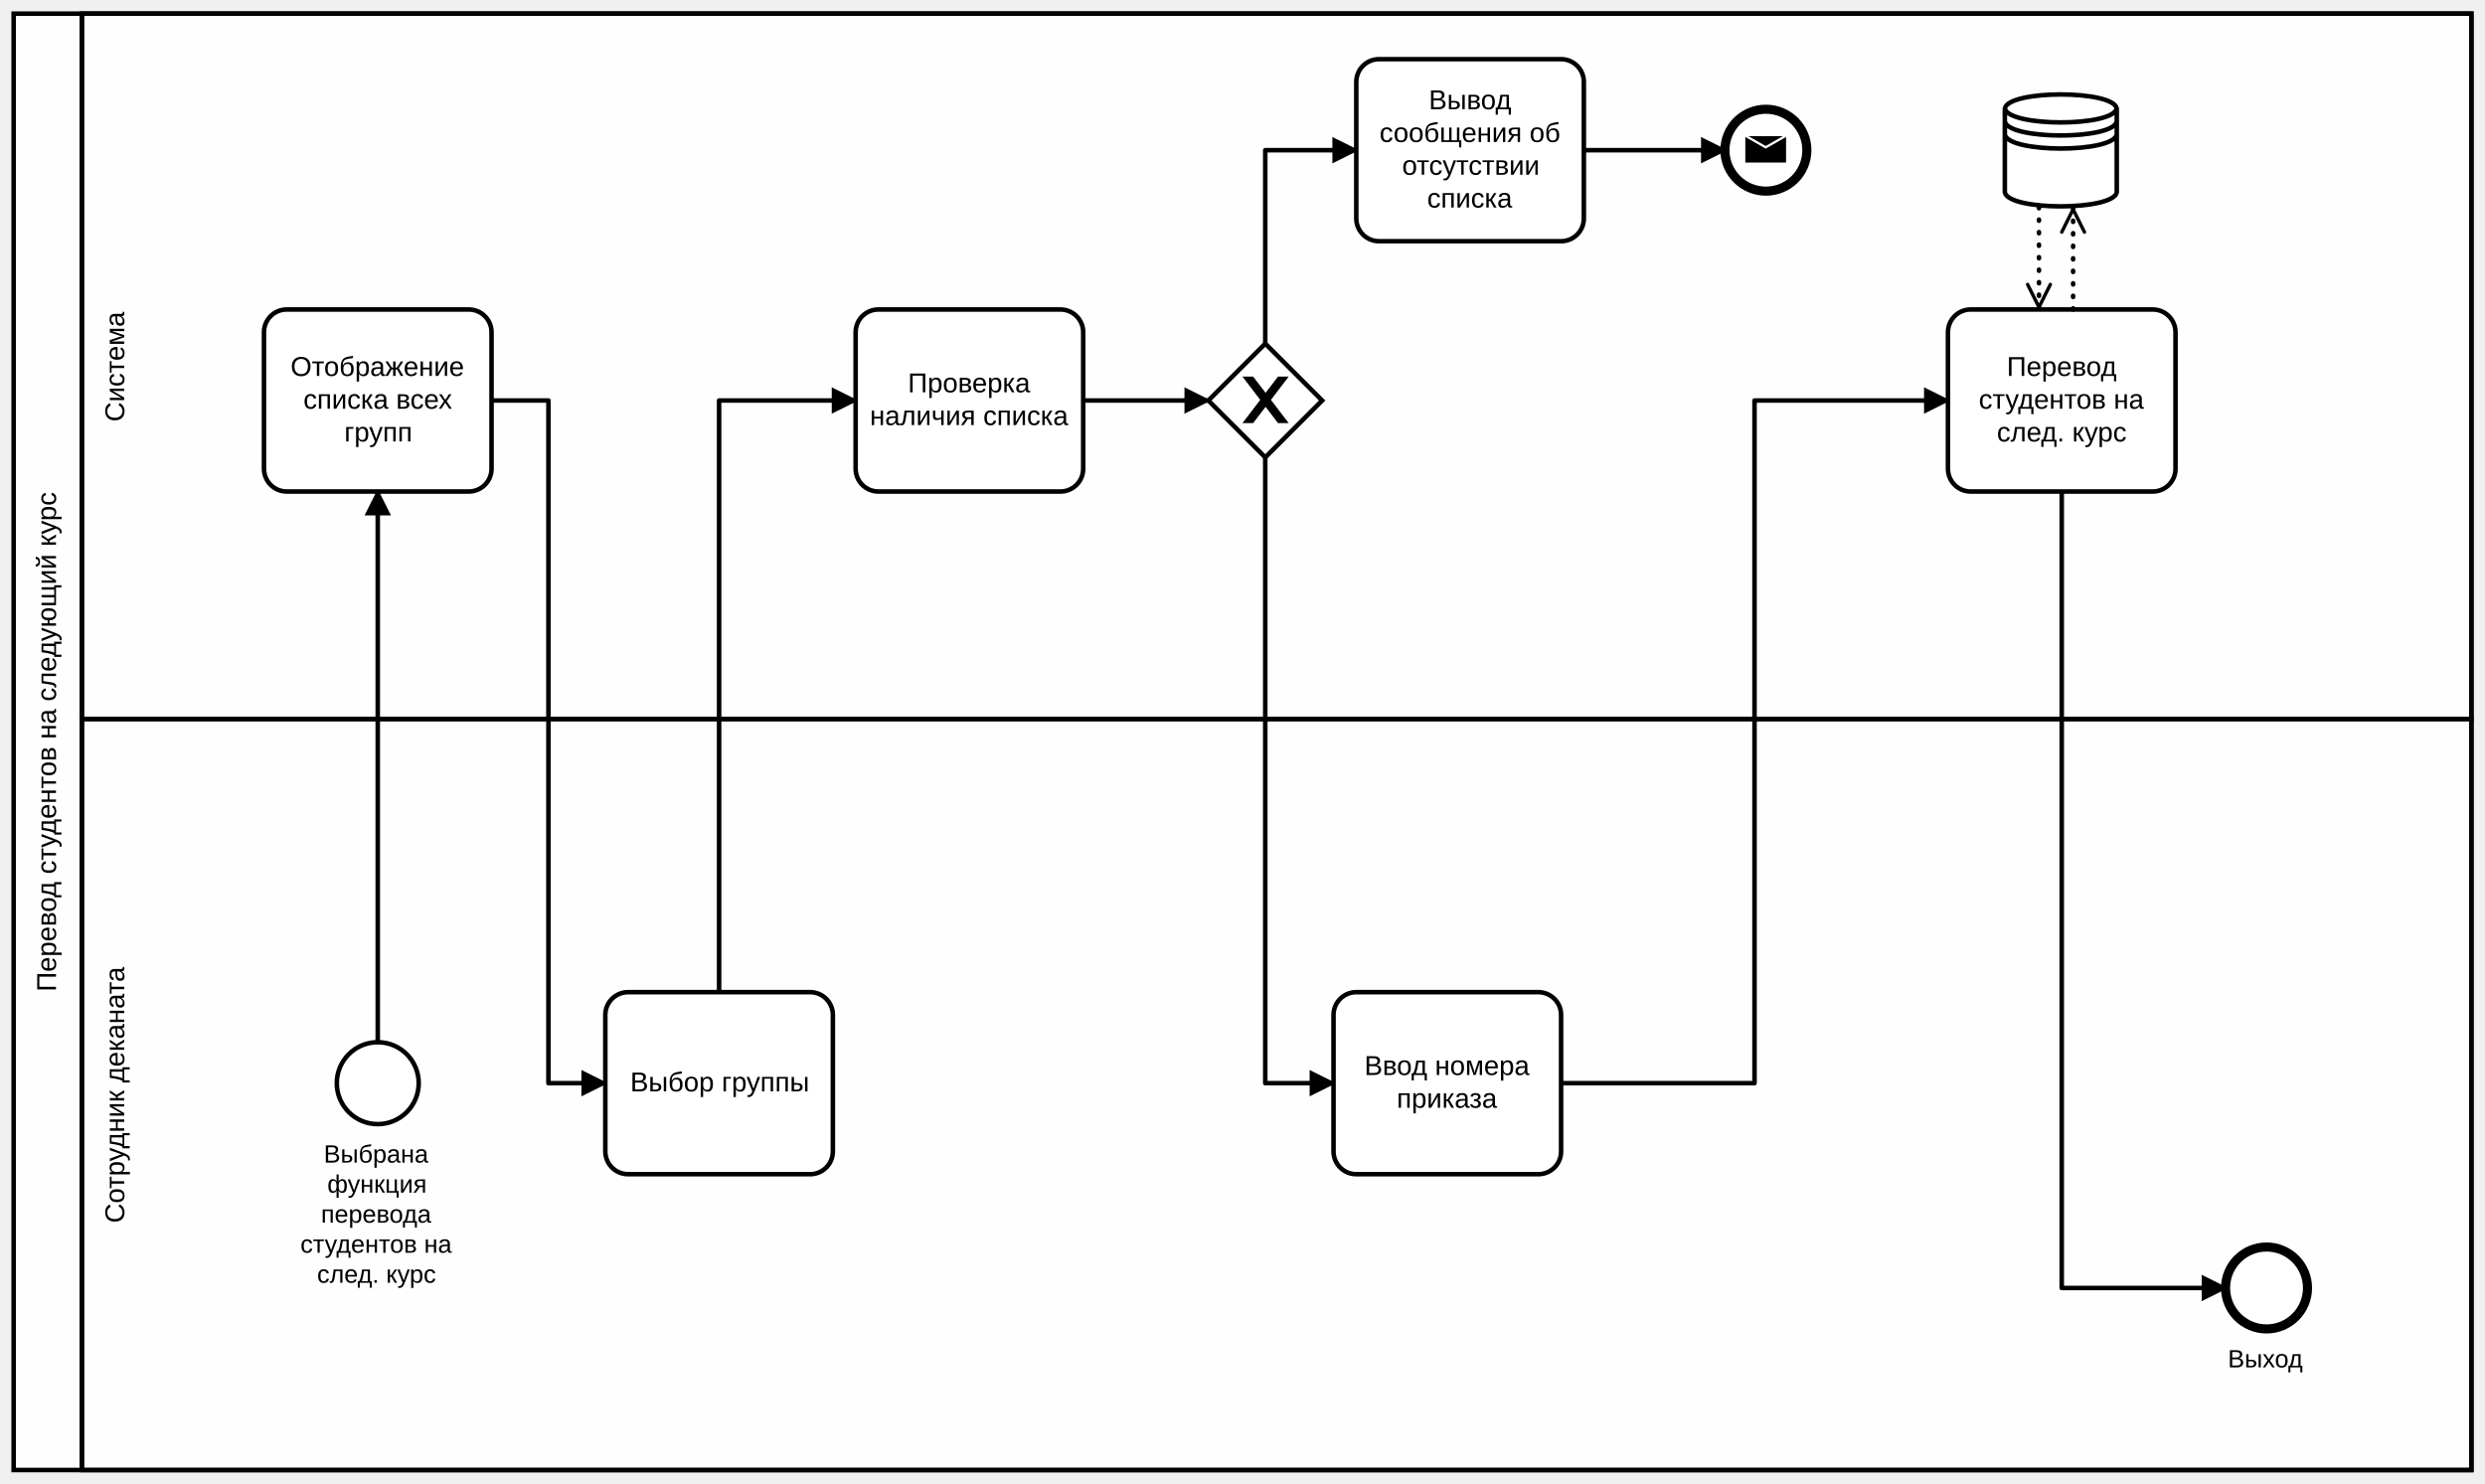
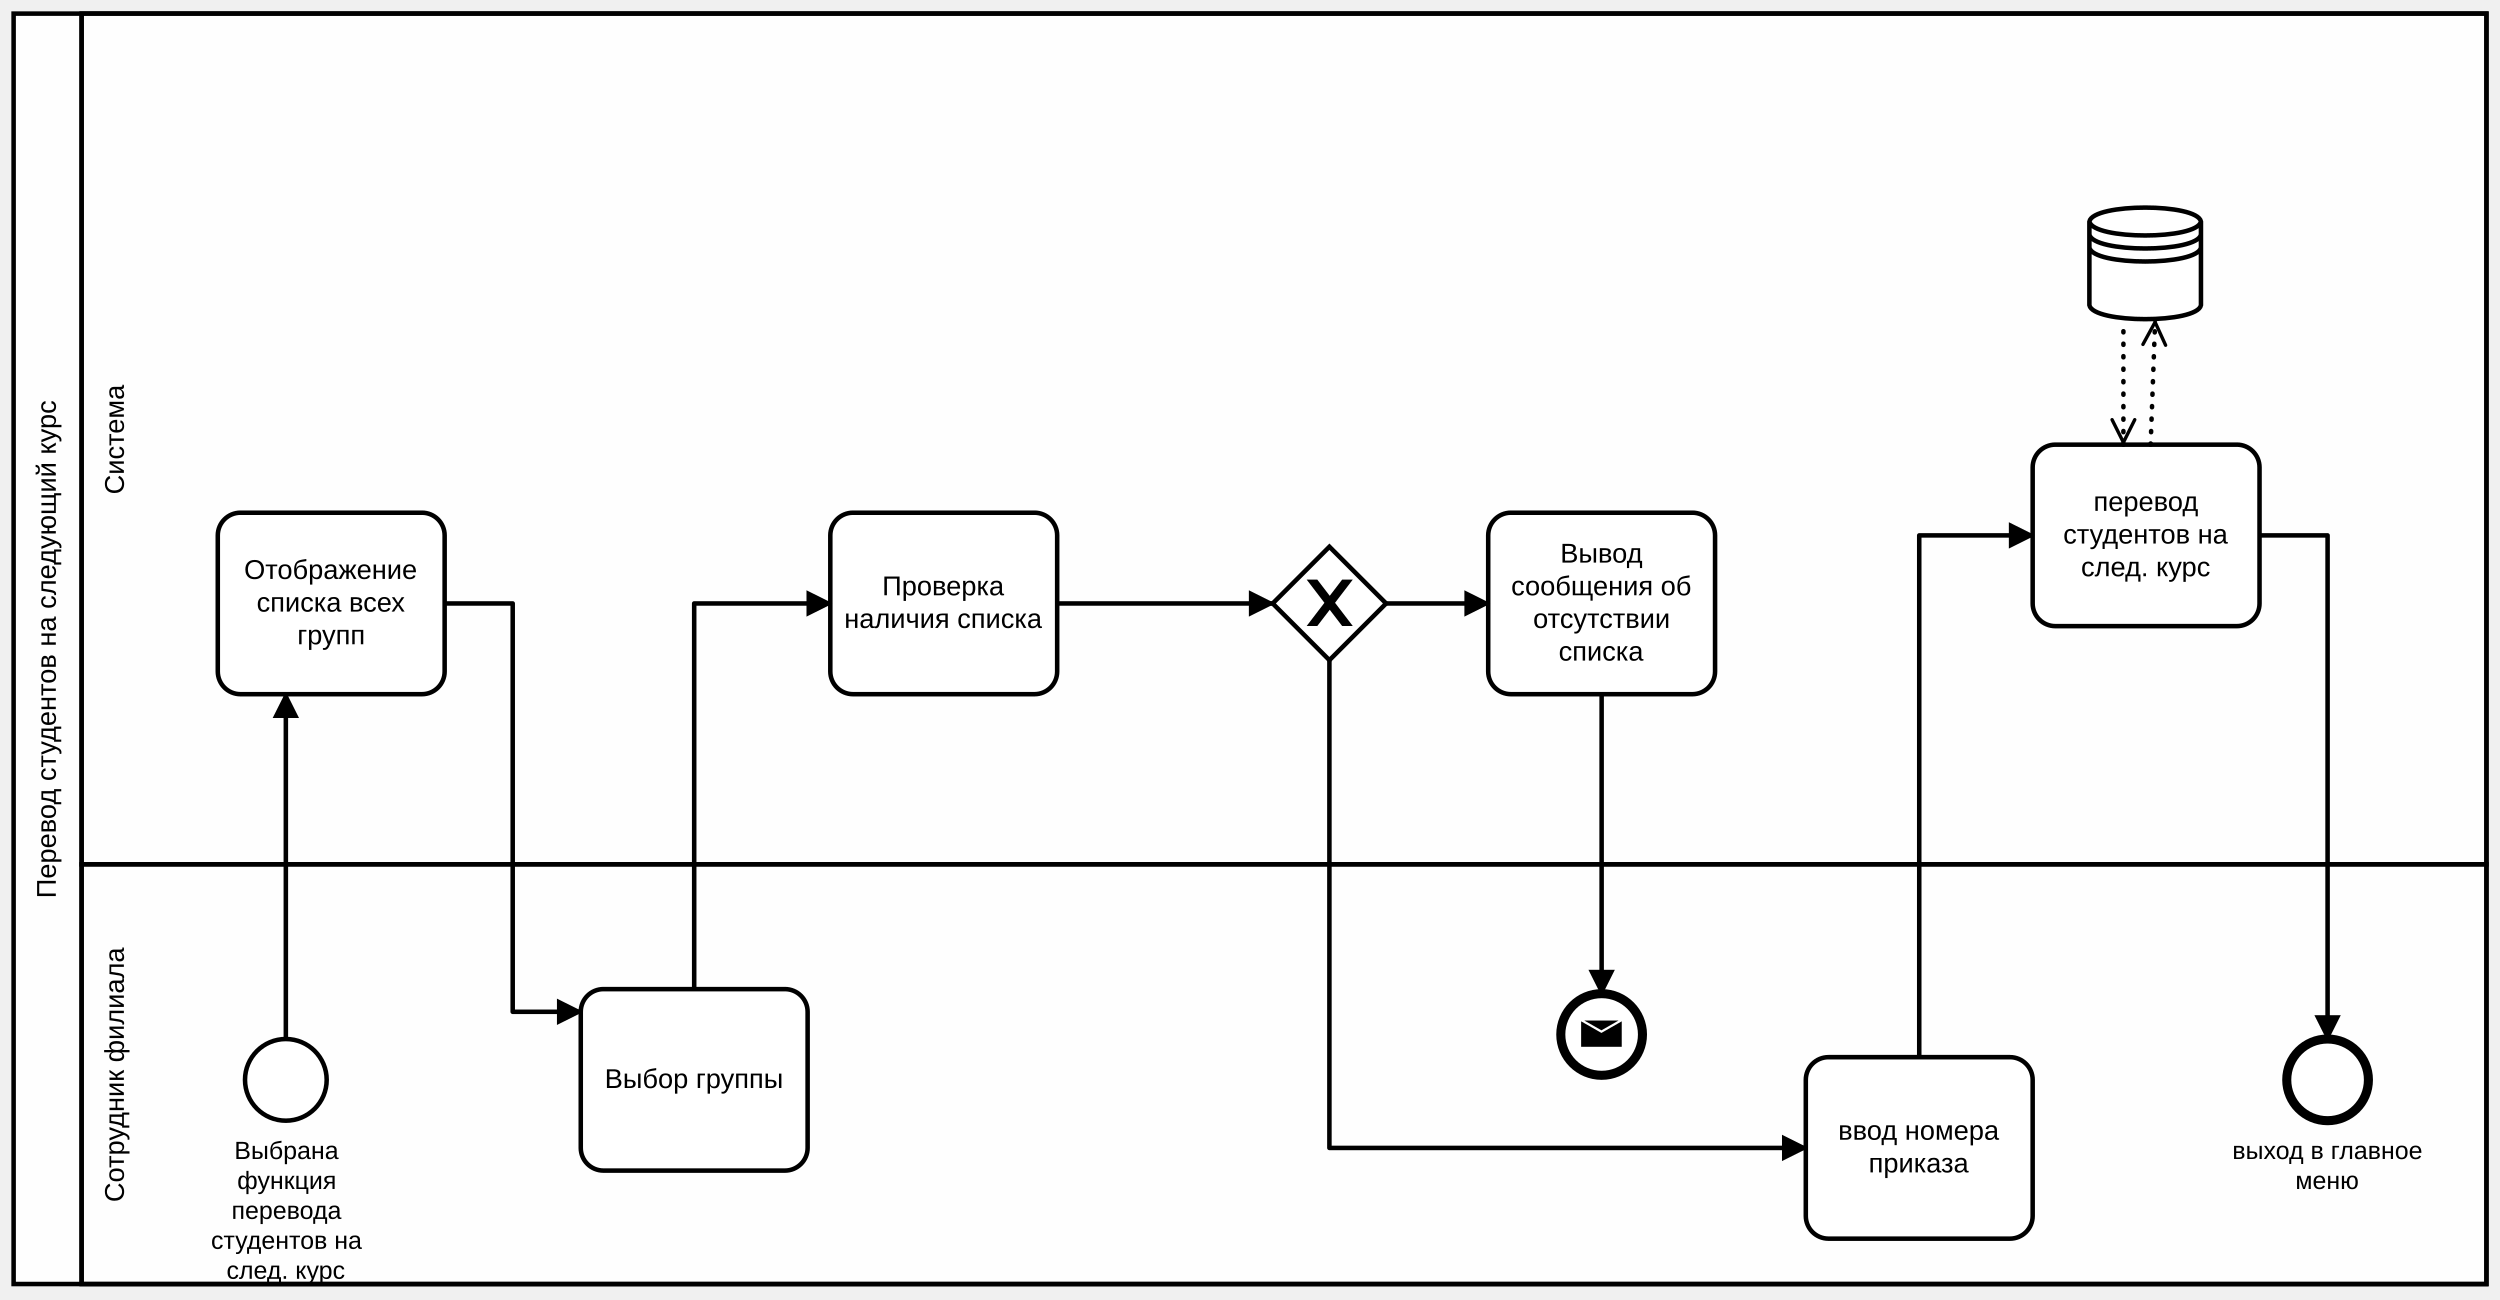
- <svg xmlns="http://www.w3.org/2000/svg" width="1092" height="652" viewBox="154 74 1092 652" version="1.1">
+ <svg xmlns="http://www.w3.org/2000/svg" width="1102" height="573" viewBox="154 74 1102 573" version="1.1">
  <defs>
-     <marker id="sequenceflow-end-white-black-bxwjdmdmj7q3dlsrsymiuzfmc" viewBox="0 0 20 20" refX="11" refY="10" markerWidth="10" markerHeight="10" orient="auto">
+     <marker id="sequenceflow-end-white-black-boinxsj620ycn1fv8yv02k9v6" viewBox="0 0 20 20" refX="11" refY="10" markerWidth="10" markerHeight="10" orient="auto">
      <path d="M 1 5 L 11 10 L 1 15 Z" style="fill: black; stroke-width: 1px; stroke-linecap: round; stroke-dasharray: 10000, 1; stroke: black;" />
    </marker>
-     <marker id="association-end-white-black-bxwjdmdmj7q3dlsrsymiuzfmc" viewBox="0 0 20 20" refX="12" refY="10" markerWidth="10" markerHeight="10" orient="auto">
+     <marker id="association-end-white-black-boinxsj620ycn1fv8yv02k9v6" viewBox="0 0 20 20" refX="12" refY="10" markerWidth="10" markerHeight="10" orient="auto">
      <path d="M 1 5 L 11 10 L 1 15" style="fill: none; stroke-width: 1.5px; stroke-linecap: round; stroke-dasharray: 10000, 1; stroke: black;" />
    </marker>
  </defs>
  <g class="djs-group">
-     <g class="djs-element djs-shape" data-element-id="Participant_1w5b4zt" style="display: block;" transform="matrix(1 0 0 1 160 80)">
-       <g class="djs-visual">
-         <rect x="0" y="0" width="1080" height="640" rx="0" ry="0" style="stroke: black; stroke-width: 2px; fill: white; fill-opacity: 0.95;" />
-         <polyline points="30,0 30,640 " style="fill: none; stroke: black; stroke-width: 2px;" />
-         <text lineHeight="1.2" class="djs-label" style="font-family: Arial, sans-serif; font-size: 12px; font-weight: normal; fill: black;" transform="matrix(-1.83697e-16 -1 1 -1.83697e-16 0 640)">
-           <tspan x="210.25" y="18.6">Перевод студентов на следующий курс</tspan>
+     <g class="djs-element djs-shape" data-element-id="Participant_02ie97o" style="display: block;" transform="matrix(1 0 0 1 160 80)">
+       <g class="djs-visual">
+         <rect x="0" y="0" width="1090" height="560" rx="0" ry="0" style="stroke: black; stroke-width: 2px; fill: white; fill-opacity: 0.95;" />
+         <polyline points="30,0 30,560 " style="fill: none; stroke: black; stroke-width: 2px;" />
+         <text lineHeight="1.2" class="djs-label" style="font-family: Arial, sans-serif; font-size: 12px; font-weight: normal; fill: black;" transform="matrix(-1.83697e-16 -1 1 -1.83697e-16 0 560)">
+           <tspan x="170.047" y="18.6">Перевод студентов на следующий курс</tspan>
        </text>
      </g>
-       <rect class="djs-hit djs-hit-click-stroke" x="0" y="0" width="1080" height="640" style="fill: none; stroke-opacity: 0; stroke: white; stroke-width: 15px;" />
-       <rect class="djs-hit djs-hit-all" x="0" y="0" width="30" height="640" style="fill: none; stroke-opacity: 0; stroke: white; stroke-width: 15px;" />
-       <rect x="-6" y="-6" width="1092" height="652" class="djs-outline" style="fill: none;" />
+       <rect x="-6" y="-6" width="1102" height="572" class="djs-outline" style="fill: none;" />
+       <rect class="djs-hit djs-hit-click-stroke" x="0" y="0" width="1090" height="560" style="fill: none; stroke-opacity: 0; stroke: white; stroke-width: 15px;" />
+       <rect class="djs-hit djs-hit-all" x="0" y="0" width="30" height="560" style="fill: none; stroke-opacity: 0; stroke: white; stroke-width: 15px;" />
    </g>
    <g class="djs-children">
      <g class="djs-group">
-         <g class="djs-element djs-shape" data-element-id="Lane_1o9xf91" style="display: block;" transform="matrix(1 0 0 1 190 80)">
-           <g class="djs-visual">
-             <rect x="0" y="0" width="1050" height="310" rx="0" ry="0" style="stroke: black; stroke-width: 2px; fill: white; fill-opacity: 0.35;" />
-             <text lineHeight="1.2" class="djs-label" style="font-family: Arial, sans-serif; font-size: 12px; font-weight: normal; fill: black;" transform="matrix(-1.83697e-16 -1 1 -1.83697e-16 0 310)">
-               <tspan x="130.672" y="18.6">Система</tspan>
-             </text>
-           </g>
-           <rect class="djs-hit djs-hit-click-stroke" x="0" y="0" width="1050" height="310" style="fill: none; stroke-opacity: 0; stroke: white; stroke-width: 15px;" />
-           <rect class="djs-hit djs-hit-all" x="0" y="0" width="30" height="310" style="fill: none; stroke-opacity: 0; stroke: white; stroke-width: 15px;" />
-           <rect x="-6" y="-6" width="1062" height="322" class="djs-outline" style="fill: none;" />
-         </g>
-       </g>
-       <g class="djs-group">
-         <g class="djs-element djs-shape" data-element-id="Lane_1e8gjlk" style="display: block;" transform="matrix(1 0 0 1 190 390)">
-           <g class="djs-visual">
-             <rect x="0" y="0" width="1050" height="330" rx="0" ry="0" style="stroke: black; stroke-width: 2px; fill: white; fill-opacity: 0.35;" />
-             <text lineHeight="1.2" class="djs-label" style="font-family: Arial, sans-serif; font-size: 12px; font-weight: normal; fill: black;" transform="matrix(-1.83697e-16 -1 1 -1.83697e-16 0 330)">
-               <tspan x="108.555" y="18.6">Сотрудник деканата</tspan>
-             </text>
-           </g>
-           <rect class="djs-hit djs-hit-click-stroke" x="0" y="0" width="1050" height="330" style="fill: none; stroke-opacity: 0; stroke: white; stroke-width: 15px;" />
-           <rect class="djs-hit djs-hit-all" x="0" y="0" width="30" height="330" style="fill: none; stroke-opacity: 0; stroke: white; stroke-width: 15px;" />
-           <rect x="-6" y="-6" width="1062" height="342" class="djs-outline" style="fill: none;" />
-         </g>
-       </g>
-       <g class="djs-group">
-         <g class="djs-element djs-connection" data-element-id="Flow_1fb77ia" style="display: block;">
-           <g class="djs-visual">
-             <path d="m  470,510L470,250 L530,250 " style="fill: none; stroke-width: 2px; stroke: black; stroke-linejoin: round; marker-end: url('#sequenceflow-end-white-black-bxwjdmdmj7q3dlsrsymiuzfmc');" />
-           </g>
-           <polyline points="470,510 470,250 530,250 " class="djs-hit djs-hit-stroke" style="fill: none; stroke-opacity: 0; stroke: white; stroke-width: 15px;" />
-           <rect x="464" y="244" width="72" height="272" class="djs-outline" style="fill: none;" />
-         </g>
-       </g>
-       <g class="djs-group">
-         <g class="djs-element djs-connection" data-element-id="Flow_18m4a35" style="display: block;">
-           <g class="djs-visual">
-             <path d="m  370,250L395,250 L395,550 L420,550 " style="fill: none; stroke-width: 2px; stroke: black; stroke-linejoin: round; marker-end: url('#sequenceflow-end-white-black-bxwjdmdmj7q3dlsrsymiuzfmc');" />
-           </g>
-           <polyline points="370,250 395,250 395,550 420,550 " class="djs-hit djs-hit-stroke" style="fill: none; stroke-opacity: 0; stroke: white; stroke-width: 15px;" />
-           <rect x="364" y="244" width="62" height="312" class="djs-outline" style="fill: none;" />
-         </g>
-       </g>
-       <g class="djs-group">
-         <g class="djs-element djs-connection" data-element-id="Flow_16y15hx" style="display: block;">
-           <g class="djs-visual">
-             <path d="m  320,532L320,290 " style="fill: none; stroke-width: 2px; stroke: black; stroke-linejoin: round; marker-end: url('#sequenceflow-end-white-black-bxwjdmdmj7q3dlsrsymiuzfmc');" />
-           </g>
-           <polyline points="320,532 320,290 " class="djs-hit djs-hit-stroke" style="fill: none; stroke-opacity: 0; stroke: white; stroke-width: 15px;" />
-           <rect x="314" y="284" width="12" height="254" class="djs-outline" style="fill: none;" />
-         </g>
-       </g>
-       <g class="djs-group">
-         <g class="djs-element djs-connection" data-element-id="Flow_0522mp9" style="display: block;">
-           <g class="djs-visual">
-             <path d="m  1060,290L1060,640 L1132,640 " style="fill: none; stroke-width: 2px; stroke: black; stroke-linejoin: round; marker-end: url('#sequenceflow-end-white-black-bxwjdmdmj7q3dlsrsymiuzfmc');" />
-           </g>
-           <polyline points="1060,290 1060,640 1132,640 " class="djs-hit djs-hit-stroke" style="fill: none; stroke-opacity: 0; stroke: white; stroke-width: 15px;" />
-           <rect x="1054" y="284" width="84" height="362" class="djs-outline" style="fill: none;" />
-         </g>
-       </g>
-       <g class="djs-group">
-         <g class="djs-element djs-connection" data-element-id="Flow_06qd315" style="display: block;">
-           <g class="djs-visual">
-             <path d="m  630,250L685,250 " style="fill: none; stroke-width: 2px; stroke: black; stroke-linejoin: round; marker-end: url('#sequenceflow-end-white-black-bxwjdmdmj7q3dlsrsymiuzfmc');" />
-           </g>
-           <polyline points="630,250 685,250 " class="djs-hit djs-hit-stroke" style="fill: none; stroke-opacity: 0; stroke: white; stroke-width: 15px;" />
-           <rect x="624" y="244" width="67" height="12" class="djs-outline" style="fill: none;" />
-         </g>
-       </g>
-       <g class="djs-group">
-         <g class="djs-element djs-connection" data-element-id="Flow_1i7i1wc" style="display: block;">
-           <g class="djs-visual">
-             <path d="m  710,225L710,140 L750,140 " style="fill: none; stroke-width: 2px; stroke: black; stroke-linejoin: round; marker-end: url('#sequenceflow-end-white-black-bxwjdmdmj7q3dlsrsymiuzfmc');" />
-           </g>
-           <polyline points="710,225 710,140 750,140 " class="djs-hit djs-hit-stroke" style="fill: none; stroke-opacity: 0; stroke: white; stroke-width: 15px;" />
-           <rect x="704" y="134" width="52" height="97" class="djs-outline" style="fill: none;" />
-         </g>
-       </g>
-       <g class="djs-group">
-         <g class="djs-element djs-connection" data-element-id="Flow_12eb4ca" style="display: block;">
-           <g class="djs-visual">
-             <path d="m  850,140L912,140 " style="fill: none; stroke-width: 2px; stroke: black; stroke-linejoin: round; marker-end: url('#sequenceflow-end-white-black-bxwjdmdmj7q3dlsrsymiuzfmc');" />
-           </g>
-           <polyline points="850,140 912,140 " class="djs-hit djs-hit-stroke" style="fill: none; stroke-opacity: 0; stroke: white; stroke-width: 15px;" />
-           <rect x="844" y="134" width="74" height="12" class="djs-outline" style="fill: none;" />
-         </g>
-       </g>
-       <g class="djs-group">
-         <g class="djs-element djs-connection" data-element-id="Flow_02p0nsa" style="display: block;">
-           <g class="djs-visual">
-             <path d="m  710,275L710,550 L740,550 " style="fill: none; stroke-width: 2px; stroke: black; stroke-linejoin: round; marker-end: url('#sequenceflow-end-white-black-bxwjdmdmj7q3dlsrsymiuzfmc');" />
-           </g>
-           <polyline points="710,275 710,550 740,550 " class="djs-hit djs-hit-stroke" style="fill: none; stroke-opacity: 0; stroke: white; stroke-width: 15px;" />
-           <rect x="704" y="269" width="42" height="287" class="djs-outline" style="fill: none;" />
-         </g>
-       </g>
-       <g class="djs-group">
-         <g class="djs-element djs-connection" data-element-id="Flow_0kf8fm5" style="display: block;">
-           <g class="djs-visual">
-             <path d="m  840,550L925,550 L925,250 L1010,250 " style="fill: none; stroke-width: 2px; stroke: black; stroke-linejoin: round; marker-end: url('#sequenceflow-end-white-black-bxwjdmdmj7q3dlsrsymiuzfmc');" />
-           </g>
-           <polyline points="840,550 925,550 925,250 1010,250 " class="djs-hit djs-hit-stroke" style="fill: none; stroke-opacity: 0; stroke: white; stroke-width: 15px;" />
-           <rect x="834" y="244" width="182" height="312" class="djs-outline" style="fill: none;" />
-         </g>
-       </g>
-       <g class="djs-group">
-         <g class="djs-element djs-shape" data-element-id="Event_18f62s4" style="display: block;" transform="matrix(1 0 0 1 1132 622)">
-           <g class="djs-visual">
-             <circle cx="18" cy="18" r="18" style="stroke: black; stroke-width: 4px; fill: white; fill-opacity: 0.95;" />
+         <g class="djs-element djs-shape" data-element-id="Lane_1iuilda" style="display: block;" transform="matrix(1 0 0 1 190 80)">
+           <g class="djs-visual">
+             <rect x="0" y="0" width="1060" height="375" rx="0" ry="0" style="stroke: black; stroke-width: 2px; fill: white; fill-opacity: 0.35;" />
+             <text lineHeight="1.2" class="djs-label" style="font-family: Arial, sans-serif; font-size: 12px; font-weight: normal; fill: black;" transform="matrix(-1.83697e-16 -1 1 -1.83697e-16 0 375)">
+               <tspan x="163.07" y="18.6">Система</tspan>
+             </text>
+           </g>
+           <rect x="-6" y="-6" width="1072" height="387" class="djs-outline" style="fill: none;" />
+           <rect class="djs-hit djs-hit-click-stroke" x="0" y="0" width="1060" height="375" style="fill: none; stroke-opacity: 0; stroke: white; stroke-width: 15px;" />
+           <rect class="djs-hit djs-hit-all" x="0" y="0" width="30" height="375" style="fill: none; stroke-opacity: 0; stroke: white; stroke-width: 15px;" />
+         </g>
+       </g>
+       <g class="djs-group">
+         <g class="djs-element djs-shape" data-element-id="Lane_0mstmm9" style="display: block;" transform="matrix(1 0 0 1 190 455)">
+           <g class="djs-visual">
+             <rect x="0" y="0" width="1060" height="185" rx="0" ry="0" style="stroke: black; stroke-width: 2px; fill: white; fill-opacity: 0.35;" />
+             <text lineHeight="1.2" class="djs-label" style="font-family: Arial, sans-serif; font-size: 12px; font-weight: normal; fill: black;" transform="matrix(-1.83697e-16 -1 1 -1.83697e-16 0 185)">
+               <tspan x="36.102" y="18.6">Сотрудник филиала</tspan>
+             </text>
+           </g>
+           <rect x="-6" y="-6" width="1072" height="197" class="djs-outline" style="fill: none;" />
+           <rect class="djs-hit djs-hit-click-stroke" x="0" y="0" width="1060" height="185" style="fill: none; stroke-opacity: 0; stroke: white; stroke-width: 15px;" />
+           <rect class="djs-hit djs-hit-all" x="0" y="0" width="30" height="185" style="fill: none; stroke-opacity: 0; stroke: white; stroke-width: 15px;" />
+         </g>
+       </g>
+       <g class="djs-group">
+         <g class="djs-element djs-connection" data-element-id="Flow_0frf327" style="display: block;">
+           <g class="djs-visual">
+             <path d="m  740,365L740,580 L950,580 " style="fill: none; stroke-width: 2px; stroke: black; stroke-linejoin: round; marker-end: url('#sequenceflow-end-white-black-boinxsj620ycn1fv8yv02k9v6');" />
+           </g>
+           <polyline points="740,365 740,580 950,580 " class="djs-hit djs-hit-stroke" style="fill: none; stroke-opacity: 0; stroke: white; stroke-width: 15px;" />
+           <rect x="734" y="359" width="222" height="227" class="djs-outline" style="fill: none;" />
+         </g>
+       </g>
+       <g class="djs-group">
+         <g class="djs-element djs-connection" data-element-id="Flow_18vv9p0" style="display: block;">
+           <g class="djs-visual">
+             <path d="m  765,340L810,340 " style="fill: none; stroke-width: 2px; stroke: black; stroke-linejoin: round; marker-end: url('#sequenceflow-end-white-black-boinxsj620ycn1fv8yv02k9v6');" />
+           </g>
+           <polyline points="765,340 810,340 " class="djs-hit djs-hit-stroke" style="fill: none; stroke-opacity: 0; stroke: white; stroke-width: 15px;" />
+           <rect x="759" y="334" width="57" height="12" class="djs-outline" style="fill: none;" />
+         </g>
+       </g>
+       <g class="djs-group">
+         <g class="djs-element djs-connection" data-element-id="Flow_0q92c41" style="display: block;">
+           <g class="djs-visual">
+             <path d="m  860,380L860,512 " style="fill: none; stroke-width: 2px; stroke: black; stroke-linejoin: round; marker-end: url('#sequenceflow-end-white-black-boinxsj620ycn1fv8yv02k9v6');" />
+           </g>
+           <polyline points="860,380 860,512 " class="djs-hit djs-hit-stroke" style="fill: none; stroke-opacity: 0; stroke: white; stroke-width: 15px;" />
+           <rect x="854" y="374" width="12" height="144" class="djs-outline" style="fill: none;" />
+         </g>
+       </g>
+       <g class="djs-group">
+         <g class="djs-element djs-connection" data-element-id="Flow_0l80d15" style="display: block;">
+           <g class="djs-visual">
+             <path d="m  1000,540L1000,310 L1050,310 " style="fill: none; stroke-width: 2px; stroke: black; stroke-linejoin: round; marker-end: url('#sequenceflow-end-white-black-boinxsj620ycn1fv8yv02k9v6');" />
+           </g>
+           <polyline points="1000,540 1000,310 1050,310 " class="djs-hit djs-hit-stroke" style="fill: none; stroke-opacity: 0; stroke: white; stroke-width: 15px;" />
+           <rect x="994" y="304" width="62" height="242" class="djs-outline" style="fill: none;" />
+         </g>
+       </g>
+       <g class="djs-group">
+         <g class="djs-element djs-connection" data-element-id="Flow_1x3v3rg" style="display: block;">
+           <g class="djs-visual">
+             <path d="m  1150,310L1180,310 L1180,532 " style="fill: none; stroke-width: 2px; stroke: black; stroke-linejoin: round; marker-end: url('#sequenceflow-end-white-black-boinxsj620ycn1fv8yv02k9v6');" />
+           </g>
+           <polyline points="1150,310 1180,310 1180,532 " class="djs-hit djs-hit-stroke" style="fill: none; stroke-opacity: 0; stroke: white; stroke-width: 15px;" />
+           <rect x="1144" y="304" width="42" height="234" class="djs-outline" style="fill: none;" />
+         </g>
+       </g>
+       <g class="djs-group">
+         <g class="djs-element djs-connection" data-element-id="Flow_04iigc0" style="display: block;">
+           <g class="djs-visual">
+             <path d="m  280,532L280,380 " style="fill: none; stroke-width: 2px; stroke: black; stroke-linejoin: round; marker-end: url('#sequenceflow-end-white-black-boinxsj620ycn1fv8yv02k9v6');" />
+           </g>
+           <polyline points="280,532 280,380 " class="djs-hit djs-hit-stroke" style="fill: none; stroke-opacity: 0; stroke: white; stroke-width: 15px;" />
+           <rect x="274" y="374" width="12" height="164" class="djs-outline" style="fill: none;" />
+         </g>
+       </g>
+       <g class="djs-group">
+         <g class="djs-element djs-connection" data-element-id="Flow_0ib0ma7" style="display: block;">
+           <g class="djs-visual">
+             <path d="m  350,340L380,340 L380,520 L410,520 " style="fill: none; stroke-width: 2px; stroke: black; stroke-linejoin: round; marker-end: url('#sequenceflow-end-white-black-boinxsj620ycn1fv8yv02k9v6');" />
+           </g>
+           <polyline points="350,340 380,340 380,520 410,520 " class="djs-hit djs-hit-stroke" style="fill: none; stroke-opacity: 0; stroke: white; stroke-width: 15px;" />
+           <rect x="344" y="334" width="72" height="192" class="djs-outline" style="fill: none;" />
+         </g>
+       </g>
+       <g class="djs-group">
+         <g class="djs-element djs-connection" data-element-id="Flow_1fbak07" style="display: block;">
+           <g class="djs-visual">
+             <path d="m  460,510L460,340 L520,340 " style="fill: none; stroke-width: 2px; stroke: black; stroke-linejoin: round; marker-end: url('#sequenceflow-end-white-black-boinxsj620ycn1fv8yv02k9v6');" />
+           </g>
+           <polyline points="460,510 460,340 520,340 " class="djs-hit djs-hit-stroke" style="fill: none; stroke-opacity: 0; stroke: white; stroke-width: 15px;" />
+           <rect x="454" y="334" width="72" height="182" class="djs-outline" style="fill: none;" />
+         </g>
+       </g>
+       <g class="djs-group">
+         <g class="djs-element djs-connection" data-element-id="Flow_01a3a84" style="display: block;">
+           <g class="djs-visual">
+             <path d="m  620,340L715,340 " style="fill: none; stroke-width: 2px; stroke: black; stroke-linejoin: round; marker-end: url('#sequenceflow-end-white-black-boinxsj620ycn1fv8yv02k9v6');" />
+           </g>
+           <polyline points="620,340 715,340 " class="djs-hit djs-hit-stroke" style="fill: none; stroke-opacity: 0; stroke: white; stroke-width: 15px;" />
+           <rect x="614" y="334" width="107" height="12" class="djs-outline" style="fill: none;" />
+         </g>
+       </g>
+       <g class="djs-group">
+         <g class="djs-element djs-shape" data-element-id="Activity_1eoamj1" style="display: block;" transform="matrix(1 0 0 1 250 300)">
+           <g class="djs-visual">
+             <rect x="0" y="0" width="100" height="80" rx="10" ry="10" style="stroke: black; stroke-width: 2px; fill: white; fill-opacity: 0.95;" />
+             <text lineHeight="1.2" class="djs-label" style="font-family: Arial, sans-serif; font-size: 12px; font-weight: normal; fill: black;">
+               <tspan x="11.586" y="29.2">Отображение </tspan>
+               <tspan x="17.109" y="43.6">списка всех </tspan>
+               <tspan x="35.039" y="58">групп</tspan>
+             </text>
+           </g>
+           <rect class="djs-hit djs-hit-all" x="0" y="0" width="100" height="80" style="fill: none; stroke-opacity: 0; stroke: white; stroke-width: 15px;" />
+           <rect x="-6" y="-6" width="112" height="92" class="djs-outline" style="fill: none;" />
+         </g>
+       </g>
+       <g class="djs-group">
+         <g class="djs-element djs-shape" data-element-id="Activity_1wrmcwa" style="display: block;" transform="matrix(1 0 0 1 410 510)">
+           <g class="djs-visual">
+             <rect x="0" y="0" width="100" height="80" rx="10" ry="10" style="stroke: black; stroke-width: 2px; fill: white; fill-opacity: 0.95;" />
+             <text lineHeight="1.2" class="djs-label" style="font-family: Arial, sans-serif; font-size: 12px; font-weight: normal; fill: black;">
+               <tspan x="10.547" y="43.6">Выбор группы</tspan>
+             </text>
+           </g>
+           <rect class="djs-hit djs-hit-all" x="0" y="0" width="100" height="80" style="fill: none; stroke-opacity: 0; stroke: white; stroke-width: 15px;" />
+           <rect x="-6" y="-6" width="112" height="92" class="djs-outline" style="fill: none;" />
+         </g>
+       </g>
+       <g class="djs-group">
+         <g class="djs-element djs-shape" data-element-id="Event_0rndydo" style="display: block;" transform="matrix(1 0 0 1 262 532)">
+           <g class="djs-visual">
+             <circle cx="18" cy="18" r="18" style="stroke: black; stroke-width: 2px; fill: white; fill-opacity: 0.95;" />
          </g>
          <rect class="djs-hit djs-hit-all" x="0" y="0" width="36" height="36" style="fill: none; stroke-opacity: 0; stroke: white; stroke-width: 15px;" />
          <rect x="-6" y="-6" width="48" height="48" class="djs-outline" style="fill: none;" />
        </g>
      </g>
      <g class="djs-group">
-         <g class="djs-element djs-shape" data-element-id="Event_18f62s4_label" style="display: block;" transform="matrix(1 0 0 1 1133 665)">
-           <g class="djs-visual">
-             <text lineHeight="1.2" class="djs-label" style="font-family: Arial, sans-serif; font-size: 11px; font-weight: normal; fill: black;">
-               <tspan x="0" y="9.9">Выход</tspan>
-             </text>
-           </g>
-           <rect class="djs-hit djs-hit-all" x="0" y="0" width="34" height="14" style="fill: none; stroke-opacity: 0; stroke: white; stroke-width: 15px;" />
-           <rect x="-6" y="-6" width="46" height="26" class="djs-outline" style="fill: none;" />
-         </g>
-       </g>
-       <g class="djs-group">
-         <g class="djs-element djs-shape" data-element-id="Event_08kpl50" style="display: block;" transform="matrix(1 0 0 1 302 532)">
-           <g class="djs-visual">
-             <circle cx="18" cy="18" r="18" style="stroke: black; stroke-width: 2px; fill: white; fill-opacity: 0.95;" />
+         <g class="djs-element djs-shape" data-element-id="Activity_1w7l9zy" style="display: block;" transform="matrix(1 0 0 1 520 300)">
+           <g class="djs-visual">
+             <rect x="0" y="0" width="100" height="80" rx="10" ry="10" style="stroke: black; stroke-width: 2px; fill: white; fill-opacity: 0.95;" />
+             <text lineHeight="1.2" class="djs-label" style="font-family: Arial, sans-serif; font-size: 12px; font-weight: normal; fill: black;">
+               <tspan x="22.859" y="36.4">Проверка </tspan>
+               <tspan x="6.141" y="50.8">наличия списка</tspan>
+             </text>
+           </g>
+           <rect class="djs-hit djs-hit-all" x="0" y="0" width="100" height="80" style="fill: none; stroke-opacity: 0; stroke: white; stroke-width: 15px;" />
+           <rect x="-6" y="-6" width="112" height="92" class="djs-outline" style="fill: none;" />
+         </g>
+       </g>
+       <g class="djs-group">
+         <g class="djs-element djs-shape" data-element-id="Event_00iwgi5" style="display: block;" transform="matrix(1 0 0 1 842 512)">
+           <g class="djs-visual">
+             <circle cx="18" cy="18" r="18" style="stroke: black; stroke-width: 4px; fill: white; fill-opacity: 0.95;" />
+             <path d="m 8.46,11.34 l 0,12.6 l 18.9,0 l 0,-12.6 z l 9.45,5.4 l 9.45,-5.4" style="fill: black; stroke-width: 1px; stroke: white;" />
          </g>
          <rect class="djs-hit djs-hit-all" x="0" y="0" width="36" height="36" style="fill: none; stroke-opacity: 0; stroke: white; stroke-width: 15px;" />
          <rect x="-6" y="-6" width="48" height="48" class="djs-outline" style="fill: none;" />
        </g>
      </g>
      <g class="djs-group">
-         <g class="djs-element djs-shape" data-element-id="Event_08kpl50_label" style="display: block;" transform="matrix(1 0 0 1 286 575)">
-           <g class="djs-visual">
-             <text lineHeight="1.2" class="djs-label" style="font-family: Arial, sans-serif; font-size: 11px; font-weight: normal; fill: black;">
-               <tspan x="10.281" y="9.9">Выбрана </tspan>
-               <tspan x="11.828" y="23.1">функция </tspan>
-               <tspan x="9.047" y="36.3">перевода </tspan>
-               <tspan x="0" y="49.5">студентов на </tspan>
-               <tspan x="7.328" y="62.7">след. курс</tspan>
-             </text>
-           </g>
-           <rect class="djs-hit djs-hit-all" x="0" y="0" width="68" height="66" style="fill: none; stroke-opacity: 0; stroke: white; stroke-width: 15px;" />
-           <rect x="-6" y="-6" width="80" height="78" class="djs-outline" style="fill: none;" />
-         </g>
-       </g>
-       <g class="djs-group">
-         <g class="djs-element djs-shape" data-element-id="Activity_0s2j5aw" style="display: block;" transform="matrix(1 0 0 1 270 210)">
-           <g class="djs-visual">
-             <rect x="0" y="0" width="100" height="80" rx="10" ry="10" style="stroke: black; stroke-width: 2px; fill: white; fill-opacity: 0.95;" />
-             <text lineHeight="1.2" class="djs-label" style="font-family: Arial, sans-serif; font-size: 12px; font-weight: normal; fill: black;">
-               <tspan x="11.688" y="29.2">Отображение </tspan>
-               <tspan x="17.312" y="43.6">списка всех </tspan>
-               <tspan x="35.289" y="58">групп</tspan>
-             </text>
-           </g>
-           <rect class="djs-hit djs-hit-all" x="0" y="0" width="100" height="80" style="fill: none; stroke-opacity: 0; stroke: white; stroke-width: 15px;" />
-           <rect x="-6" y="-6" width="112" height="92" class="djs-outline" style="fill: none;" />
-         </g>
-       </g>
-       <g class="djs-group">
-         <g class="djs-element djs-shape" data-element-id="Activity_1htk0gr" style="display: block;" transform="matrix(1 0 0 1 420 510)">
-           <g class="djs-visual">
-             <rect x="0" y="0" width="100" height="80" rx="10" ry="10" style="stroke: black; stroke-width: 2px; fill: white; fill-opacity: 0.95;" />
-             <text lineHeight="1.2" class="djs-label" style="font-family: Arial, sans-serif; font-size: 12px; font-weight: normal; fill: black;">
-               <tspan x="10.945" y="43.6">Выбор группы</tspan>
-             </text>
-           </g>
-           <rect class="djs-hit djs-hit-all" x="0" y="0" width="100" height="80" style="fill: none; stroke-opacity: 0; stroke: white; stroke-width: 15px;" />
-           <rect x="-6" y="-6" width="112" height="92" class="djs-outline" style="fill: none;" />
-         </g>
-       </g>
-       <g class="djs-group">
-         <g class="djs-element djs-shape" data-element-id="Activity_02n7ck2" style="display: block;" transform="matrix(1 0 0 1 530 210)">
-           <g class="djs-visual">
-             <rect x="0" y="0" width="100" height="80" rx="10" ry="10" style="stroke: black; stroke-width: 2px; fill: white; fill-opacity: 0.95;" />
-             <text lineHeight="1.2" class="djs-label" style="font-family: Arial, sans-serif; font-size: 12px; font-weight: normal; fill: black;">
-               <tspan x="22.961" y="36.4">Проверка </tspan>
-               <tspan x="6.242" y="50.8">наличия списка</tspan>
-             </text>
-           </g>
-           <rect class="djs-hit djs-hit-all" x="0" y="0" width="100" height="80" style="fill: none; stroke-opacity: 0; stroke: white; stroke-width: 15px;" />
-           <rect x="-6" y="-6" width="112" height="92" class="djs-outline" style="fill: none;" />
-         </g>
-       </g>
-       <g class="djs-group">
-         <g class="djs-element djs-shape" data-element-id="Activity_0z2xdag" style="display: block;" transform="matrix(1 0 0 1 1010 210)">
-           <g class="djs-visual">
-             <rect x="0" y="0" width="100" height="80" rx="10" ry="10" style="stroke: black; stroke-width: 2px; fill: white; fill-opacity: 0.95;" />
-             <text lineHeight="1.2" class="djs-label" style="font-family: Arial, sans-serif; font-size: 12px; font-weight: normal; fill: black;">
-               <tspan x="25.852" y="29.2">Перевод </tspan>
-               <tspan x="13.547" y="43.6">студентов на </tspan>
-               <tspan x="21.492" y="58">след. курс</tspan>
-             </text>
-           </g>
-           <rect class="djs-hit djs-hit-all" x="0" y="0" width="100" height="80" style="fill: none; stroke-opacity: 0; stroke: white; stroke-width: 15px;" />
-           <rect x="-6" y="-6" width="112" height="92" class="djs-outline" style="fill: none;" />
-         </g>
-       </g>
-       <g class="djs-group">
-         <g class="djs-element djs-shape" data-element-id="DataStoreReference_138ibsn" style="display: block;" transform="matrix(1 0 0 1 1035 115)">
+         <g class="djs-element djs-shape" data-element-id="Activity_0176na1" style="display: block;" transform="matrix(1 0 0 1 950 540)">
+           <g class="djs-visual">
+             <rect x="0" y="0" width="100" height="80" rx="10" ry="10" style="stroke: black; stroke-width: 2px; fill: white; fill-opacity: 0.95;" />
+             <text lineHeight="1.2" class="djs-label" style="font-family: Arial, sans-serif; font-size: 12px; font-weight: normal; fill: black;">
+               <tspan x="14.266" y="36.4">ввод номера </tspan>
+               <tspan x="27.68" y="50.8">приказа</tspan>
+             </text>
+           </g>
+           <rect class="djs-hit djs-hit-all" x="0" y="0" width="100" height="80" style="fill: none; stroke-opacity: 0; stroke: white; stroke-width: 15px;" />
+           <rect x="-6" y="-6" width="112" height="92" class="djs-outline" style="fill: none;" />
+         </g>
+       </g>
+       <g class="djs-group">
+         <g class="djs-element djs-shape" data-element-id="Activity_0xw3wg1" style="display: block;" transform="matrix(1 0 0 1 1050 270)">
+           <g class="djs-visual">
+             <rect x="0" y="0" width="100" height="80" rx="10" ry="10" style="stroke: black; stroke-width: 2px; fill: white; fill-opacity: 0.95;" />
+             <text lineHeight="1.2" class="djs-label" style="font-family: Arial, sans-serif; font-size: 12px; font-weight: normal; fill: black;">
+               <tspan x="26.812" y="29.2">перевод </tspan>
+               <tspan x="13.445" y="43.6">студентов на </tspan>
+               <tspan x="21.297" y="58">след. курс</tspan>
+             </text>
+           </g>
+           <rect class="djs-hit djs-hit-all" x="0" y="0" width="100" height="80" style="fill: none; stroke-opacity: 0; stroke: white; stroke-width: 15px;" />
+           <rect x="-6" y="-6" width="112" height="92" class="djs-outline" style="fill: none;" />
+         </g>
+       </g>
+       <g class="djs-group">
+         <g class="djs-element djs-shape" data-element-id="Event_0wqawld" style="display: block;" transform="matrix(1 0 0 1 1162 532)">
+           <g class="djs-visual">
+             <circle cx="18" cy="18" r="18" style="stroke: black; stroke-width: 4px; fill: white; fill-opacity: 0.95;" />
+           </g>
+           <rect class="djs-hit djs-hit-all" x="0" y="0" width="36" height="36" style="fill: none; stroke-opacity: 0; stroke: white; stroke-width: 15px;" />
+           <rect x="-6" y="-6" width="48" height="48" class="djs-outline" style="fill: none;" />
+         </g>
+       </g>
+       <g class="djs-group">
+         <g class="djs-element djs-shape" data-element-id="DataStoreReference_1y6mu7s" style="display: block;" transform="matrix(1 0 0 1 1075 165)">
          <g class="djs-visual">
            <path d="m  0,6.65 l  0,36.885 c  1.639,8.197 47.541,8.197  49.18,0 l  0,-36.885 c -1.639,-8.197 -47.541,-8.197 -49.18,0c  1.639,8.197 47.541,8.197  49.18,0 m  -49.18,5.738c  1.639,8.197 47.541,8.197 49.18,0m  -49.18,5.738c  1.639,8.197 47.541,8.197  49.18,0" style="fill: white; stroke-width: 2px; stroke: black; fill-opacity: 0.95;" />
          </g>
          <rect class="djs-hit djs-hit-all" x="0" y="0" width="50" height="50" style="fill: none; stroke-opacity: 0; stroke: white; stroke-width: 15px;" />
          <rect x="-6" y="-6" width="62" height="62" class="djs-outline" style="fill: none;" />
        </g>
      </g>
      <g class="djs-group">
-         <g class="djs-element djs-shape" data-element-id="Gateway_12mmobx" style="display: block;" transform="matrix(1 0 0 1 685 225)">
+         <g class="djs-element djs-shape" data-element-id="Gateway_16fe9oc" style="display: block;" transform="matrix(1 0 0 1 715 315)">
          <g class="djs-visual">
            <polygon points="25,0 50,25 25,50 0,25" style="stroke: black; stroke-width: 2px; fill: white; fill-opacity: 0.95;" />
            <path d="m 16,15 7.429,9.714 -7.429,9.714 3.429,0 5.714,-7.464 5.714,7.464 3.429,0 -7.429,-9.714 7.429,-9.714 -3.429,0 -5.714,7.464 -5.714,-7.464 -3.429,0 z" style="fill: black; stroke-width: 1px; stroke: black;" />
          </g>
          <rect class="djs-hit djs-hit-all" x="0" y="0" width="50" height="50" style="fill: none; stroke-opacity: 0; stroke: white; stroke-width: 15px;" />
          <rect x="-6" y="-6" width="62" height="62" class="djs-outline" style="fill: none;" />
        </g>
      </g>
      <g class="djs-group">
-         <g class="djs-element djs-shape" data-element-id="Activity_12t3i8e" style="display: block;" transform="matrix(1 0 0 1 750 100)">
-           <g class="djs-visual">
-             <rect x="0" y="0" width="100" height="80" rx="10" ry="10" style="stroke: black; stroke-width: 2px; fill: white; fill-opacity: 0.95;" />
-             <text lineHeight="1.2" class="djs-label" style="font-family: Arial, sans-serif; font-size: 12px; font-weight: normal; fill: black;">
-               <tspan x="31.859" y="22">Вывод </tspan>
-               <tspan x="10.195" y="36.4">сообщения об </tspan>
-               <tspan x="20.141" y="50.8">отсутствии </tspan>
-               <tspan x="31.141" y="65.2">списка</tspan>
-             </text>
-           </g>
-           <rect class="djs-hit djs-hit-all" x="0" y="0" width="100" height="80" style="fill: none; stroke-opacity: 0; stroke: white; stroke-width: 15px;" />
-           <rect x="-6" y="-6" width="112" height="92" class="djs-outline" style="fill: none;" />
-         </g>
-       </g>
-       <g class="djs-group">
-         <g class="djs-element djs-shape" data-element-id="Event_0xvzrvx" style="display: block;" transform="matrix(1 0 0 1 912 122)">
-           <g class="djs-visual">
-             <circle cx="18" cy="18" r="18" style="stroke: black; stroke-width: 4px; fill: white; fill-opacity: 0.95;" />
-             <path d="m 8.46,11.34 l 0,12.6 l 18.9,0 l 0,-12.6 z l 9.45,5.4 l 9.45,-5.4" style="fill: black; stroke-width: 1px; stroke: white;" />
-           </g>
-           <rect class="djs-hit djs-hit-all" x="0" y="0" width="36" height="36" style="fill: none; stroke-opacity: 0; stroke: white; stroke-width: 15px;" />
-           <rect x="-6" y="-6" width="48" height="48" class="djs-outline" style="fill: none;" />
-         </g>
-       </g>
-       <g class="djs-group">
-         <g class="djs-element djs-shape" data-element-id="Activity_1h9zy17" style="display: block;" transform="matrix(1 0 0 1 740 510)">
-           <g class="djs-visual">
-             <rect x="0" y="0" width="100" height="80" rx="10" ry="10" style="stroke: black; stroke-width: 2px; fill: white; fill-opacity: 0.95;" />
-             <text lineHeight="1.2" class="djs-label" style="font-family: Arial, sans-serif; font-size: 12px; font-weight: normal; fill: black;">
-               <tspan x="13.555" y="36.4">Ввод номера </tspan>
-               <tspan x="27.781" y="50.8">приказа</tspan>
-             </text>
-           </g>
-           <rect class="djs-hit djs-hit-all" x="0" y="0" width="100" height="80" style="fill: none; stroke-opacity: 0; stroke: white; stroke-width: 15px;" />
-           <rect x="-6" y="-6" width="112" height="92" class="djs-outline" style="fill: none;" />
-         </g>
-       </g>
-     </g>
-   </g>
-   <g class="djs-group">
-     <g class="djs-element djs-connection" data-element-id="DataInputAssociation_0yoduy2" style="display: block;">
-       <g class="djs-visual">
-         <polyline points="1050,165 1050,210 " style="fill: none; stroke: black; stroke-width: 2px; stroke-dasharray: 0.5, 5; stroke-linecap: round; stroke-linejoin: round; marker-end: url('#association-end-white-black-bxwjdmdmj7q3dlsrsymiuzfmc');" />
-       </g>
-       <polyline points="1050,165 1050,210 " class="djs-hit djs-hit-stroke" style="fill: none; stroke-opacity: 0; stroke: white; stroke-width: 15px;" />
-       <rect x="1044" y="159" width="12" height="57" class="djs-outline" style="fill: none;" />
-     </g>
-   </g>
-   <g class="djs-group">
-     <g class="djs-element djs-connection" data-element-id="DataOutputAssociation_18p9s4n" style="display: block;">
-       <g class="djs-visual">
-         <polyline points="1065,210 1065,165 " style="fill: none; stroke: black; stroke-width: 2px; stroke-dasharray: 0.5, 5; stroke-linecap: round; stroke-linejoin: round; marker-end: url('#association-end-white-black-bxwjdmdmj7q3dlsrsymiuzfmc');" />
-       </g>
-       <polyline points="1065,210 1065,165 " class="djs-hit djs-hit-stroke" style="fill: none; stroke-opacity: 0; stroke: white; stroke-width: 15px;" />
-       <rect x="1059" y="159" width="12" height="57" class="djs-outline" style="fill: none;" />
+         <g class="djs-element djs-shape" data-element-id="Activity_10cbba5" style="display: block;" transform="matrix(1 0 0 1 810 300)">
+           <g class="djs-visual">
+             <rect x="0" y="0" width="100" height="80" rx="10" ry="10" style="stroke: black; stroke-width: 2px; fill: white; fill-opacity: 0.95;" />
+             <text lineHeight="1.2" class="djs-label" style="font-family: Arial, sans-serif; font-size: 12px; font-weight: normal; fill: black;">
+               <tspan x="31.758" y="22">Вывод </tspan>
+               <tspan x="10.094" y="36.4">сообщения об </tspan>
+               <tspan x="19.789" y="50.8">отсутствии </tspan>
+               <tspan x="31.039" y="65.2">списка</tspan>
+             </text>
+           </g>
+           <rect class="djs-hit djs-hit-all" x="0" y="0" width="100" height="80" style="fill: none; stroke-opacity: 0; stroke: white; stroke-width: 15px;" />
+           <rect x="-6" y="-6" width="112" height="92" class="djs-outline" style="fill: none;" />
+         </g>
+       </g>
+     </g>
+   </g>
+   <g class="djs-group">
+     <g class="djs-element djs-shape" data-element-id="Event_0rndydo_label" style="display: block;" transform="matrix(1 0 0 1 247 575)">
+       <g class="djs-visual">
+         <text lineHeight="1.2" class="djs-label" style="font-family: Arial, sans-serif; font-size: 11px; font-weight: normal; fill: black;">
+           <tspan x="10.281" y="9.9">Выбрана </tspan>
+           <tspan x="11.555" y="23.1">функция </tspan>
+           <tspan x="9.047" y="36.3">перевода </tspan>
+           <tspan x="0" y="49.5">студентов на </tspan>
+           <tspan x="6.836" y="62.7">след. курс</tspan>
+         </text>
+       </g>
+       <rect class="djs-hit djs-hit-all" x="0" y="0" width="67" height="66" style="fill: none; stroke-opacity: 0; stroke: white; stroke-width: 15px;" />
+       <rect x="-6" y="-6" width="79" height="78" class="djs-outline" style="fill: none;" />
+     </g>
+   </g>
+   <g class="djs-group">
+     <g class="djs-element djs-shape" data-element-id="Event_0wqawld_label" style="display: block;" transform="matrix(1 0 0 1 1138 575)">
+       <g class="djs-visual">
+         <text lineHeight="1.2" class="djs-label" style="font-family: Arial, sans-serif; font-size: 11px; font-weight: normal; fill: black;">
+           <tspan x="0" y="9.9">выход в главное</tspan>
+           <tspan x="27.781" y="23.1">меню</tspan>
+         </text>
+       </g>
+       <rect class="djs-hit djs-hit-all" x="0" y="0" width="85" height="27" style="fill: none; stroke-opacity: 0; stroke: white; stroke-width: 15px;" />
+       <rect x="-6" y="-6" width="97" height="39" class="djs-outline" style="fill: none;" />
+     </g>
+   </g>
+   <g class="djs-group">
+     <g class="djs-element djs-connection" data-element-id="DataInputAssociation_1jmtczh" style="display: block;">
+       <g class="djs-visual">
+         <polyline points="1090,220 1090,270 " style="fill: none; stroke: black; stroke-width: 2px; stroke-dasharray: 0.5, 5; stroke-linecap: round; stroke-linejoin: round; marker-end: url('#association-end-white-black-boinxsj620ycn1fv8yv02k9v6');" />
+       </g>
+       <polyline points="1090,220 1090,270 " class="djs-hit djs-hit-stroke" style="fill: none; stroke-opacity: 0; stroke: white; stroke-width: 15px;" />
+       <rect x="1084" y="214" width="12" height="62" class="djs-outline" style="fill: none;" />
+     </g>
+   </g>
+   <g class="djs-group">
+     <g class="djs-element djs-connection" data-element-id="DataOutputAssociation_16wxbki" style="display: block;">
+       <g class="djs-visual">
+         <polyline points="1102,270 1104,215 " style="fill: none; stroke: black; stroke-width: 2px; stroke-dasharray: 0.5, 5; stroke-linecap: round; stroke-linejoin: round; marker-end: url('#association-end-white-black-boinxsj620ycn1fv8yv02k9v6');" />
+       </g>
+       <polyline points="1102,270 1104,215 " class="djs-hit djs-hit-stroke" style="fill: none; stroke-opacity: 0; stroke: white; stroke-width: 15px;" />
+       <rect x="1096" y="209" width="14" height="67" class="djs-outline" style="fill: none;" />
    </g>
  </g>
</svg>
